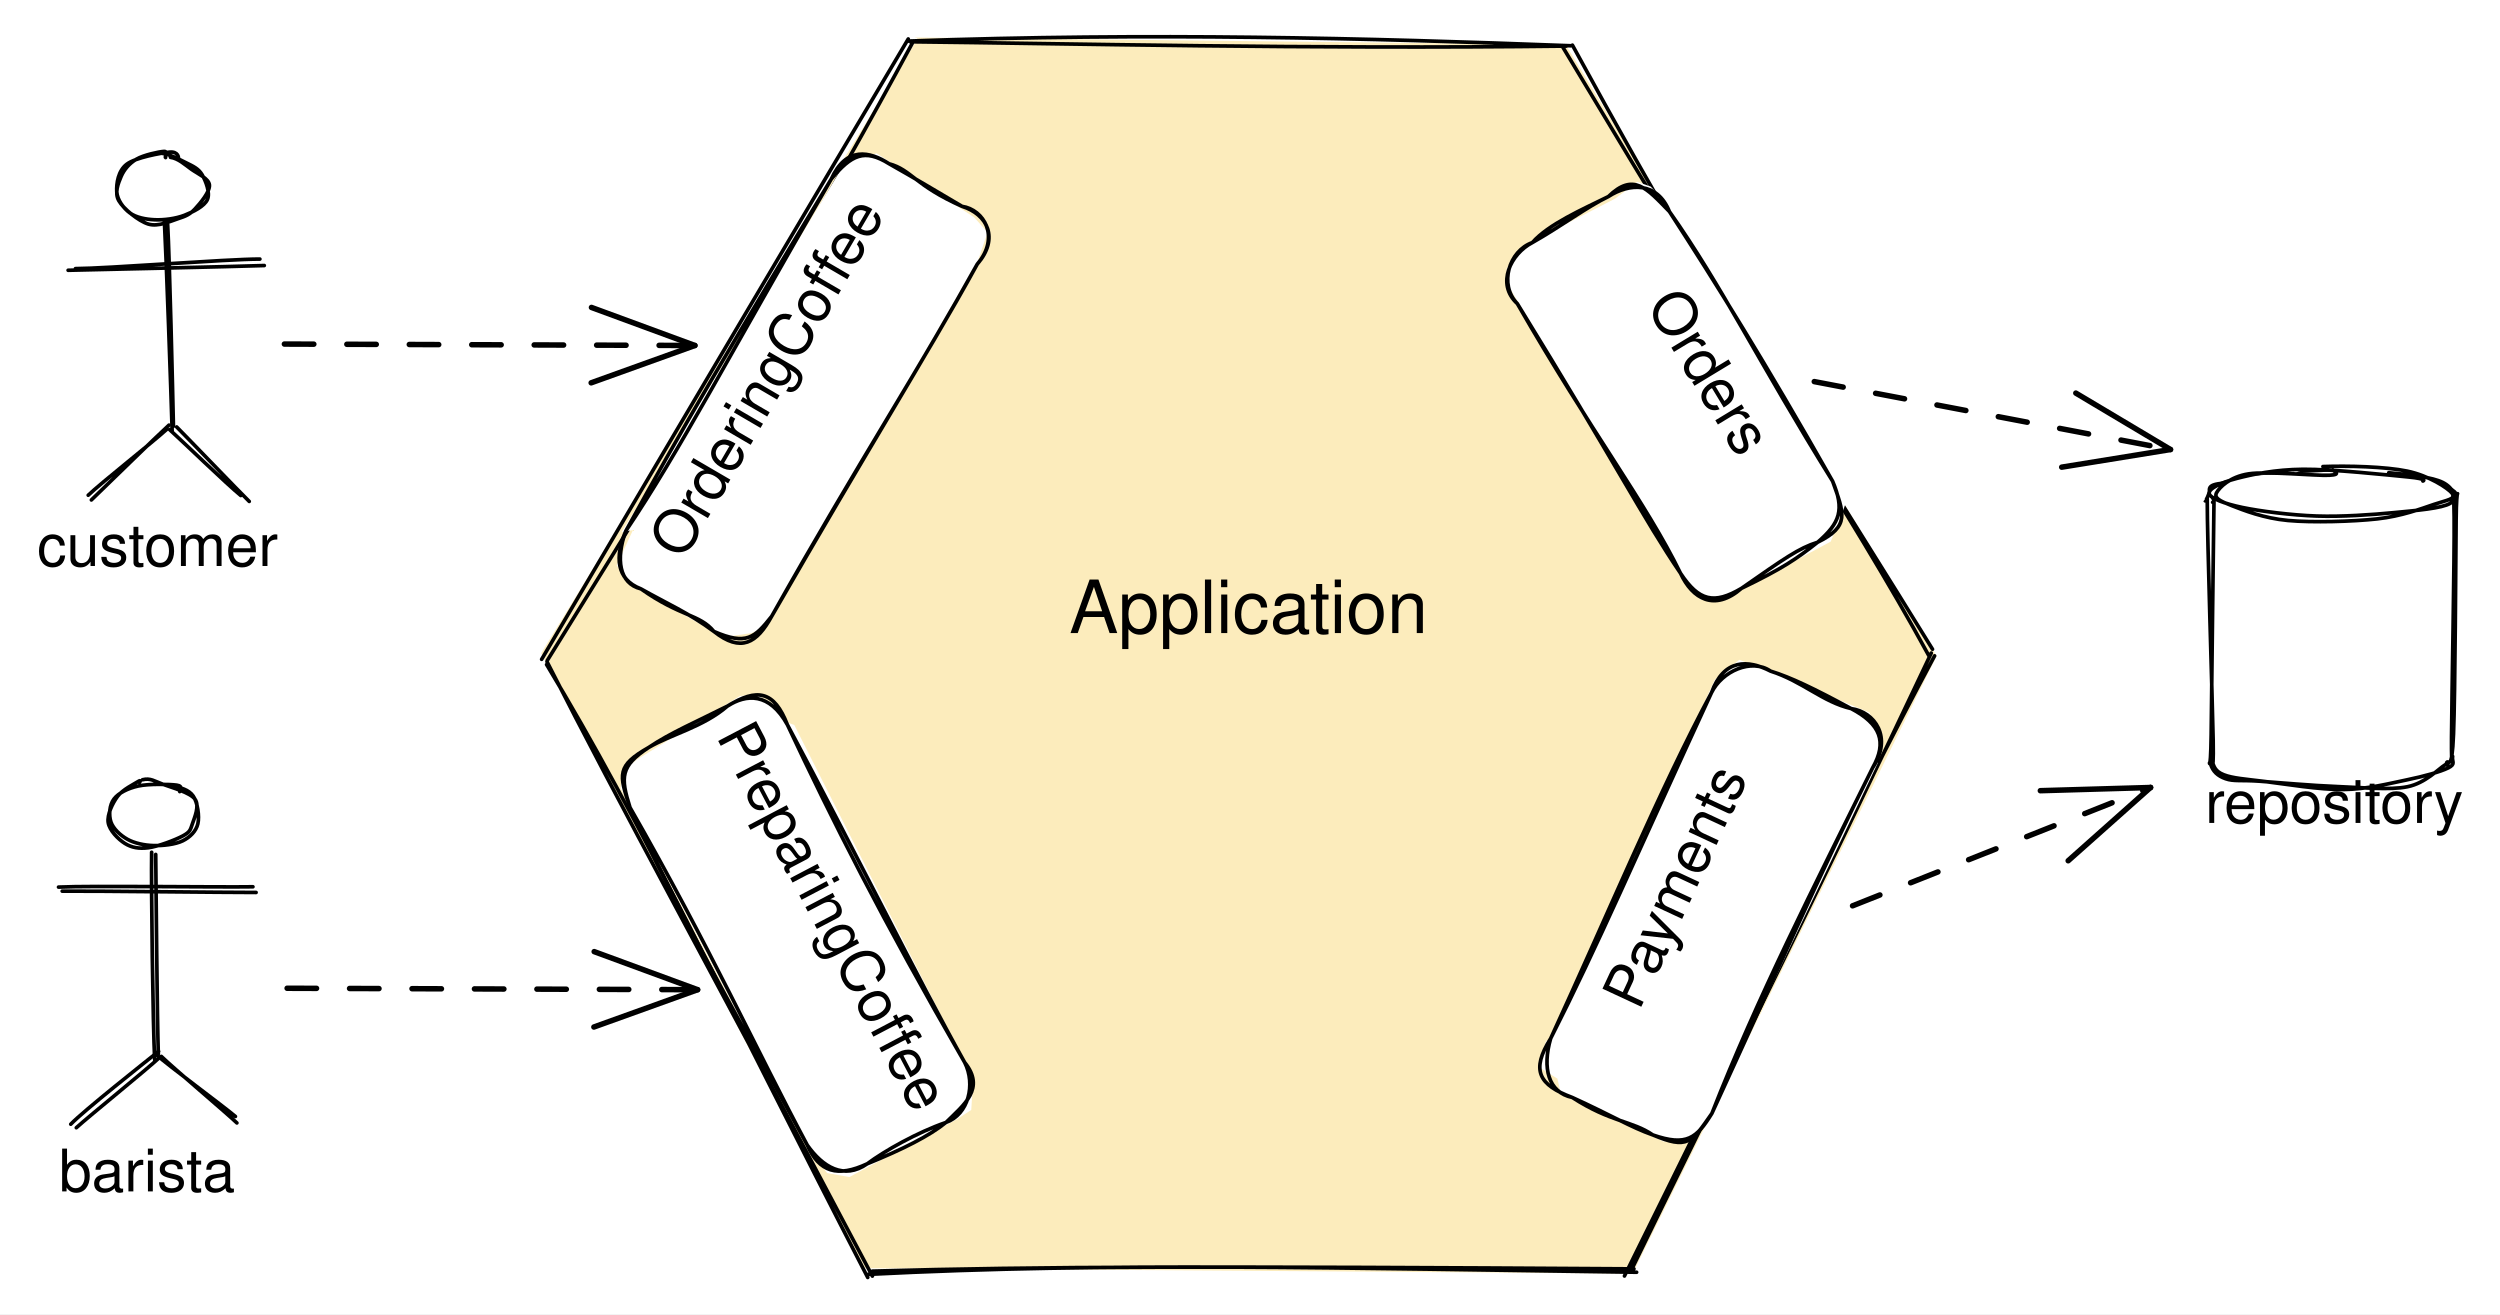
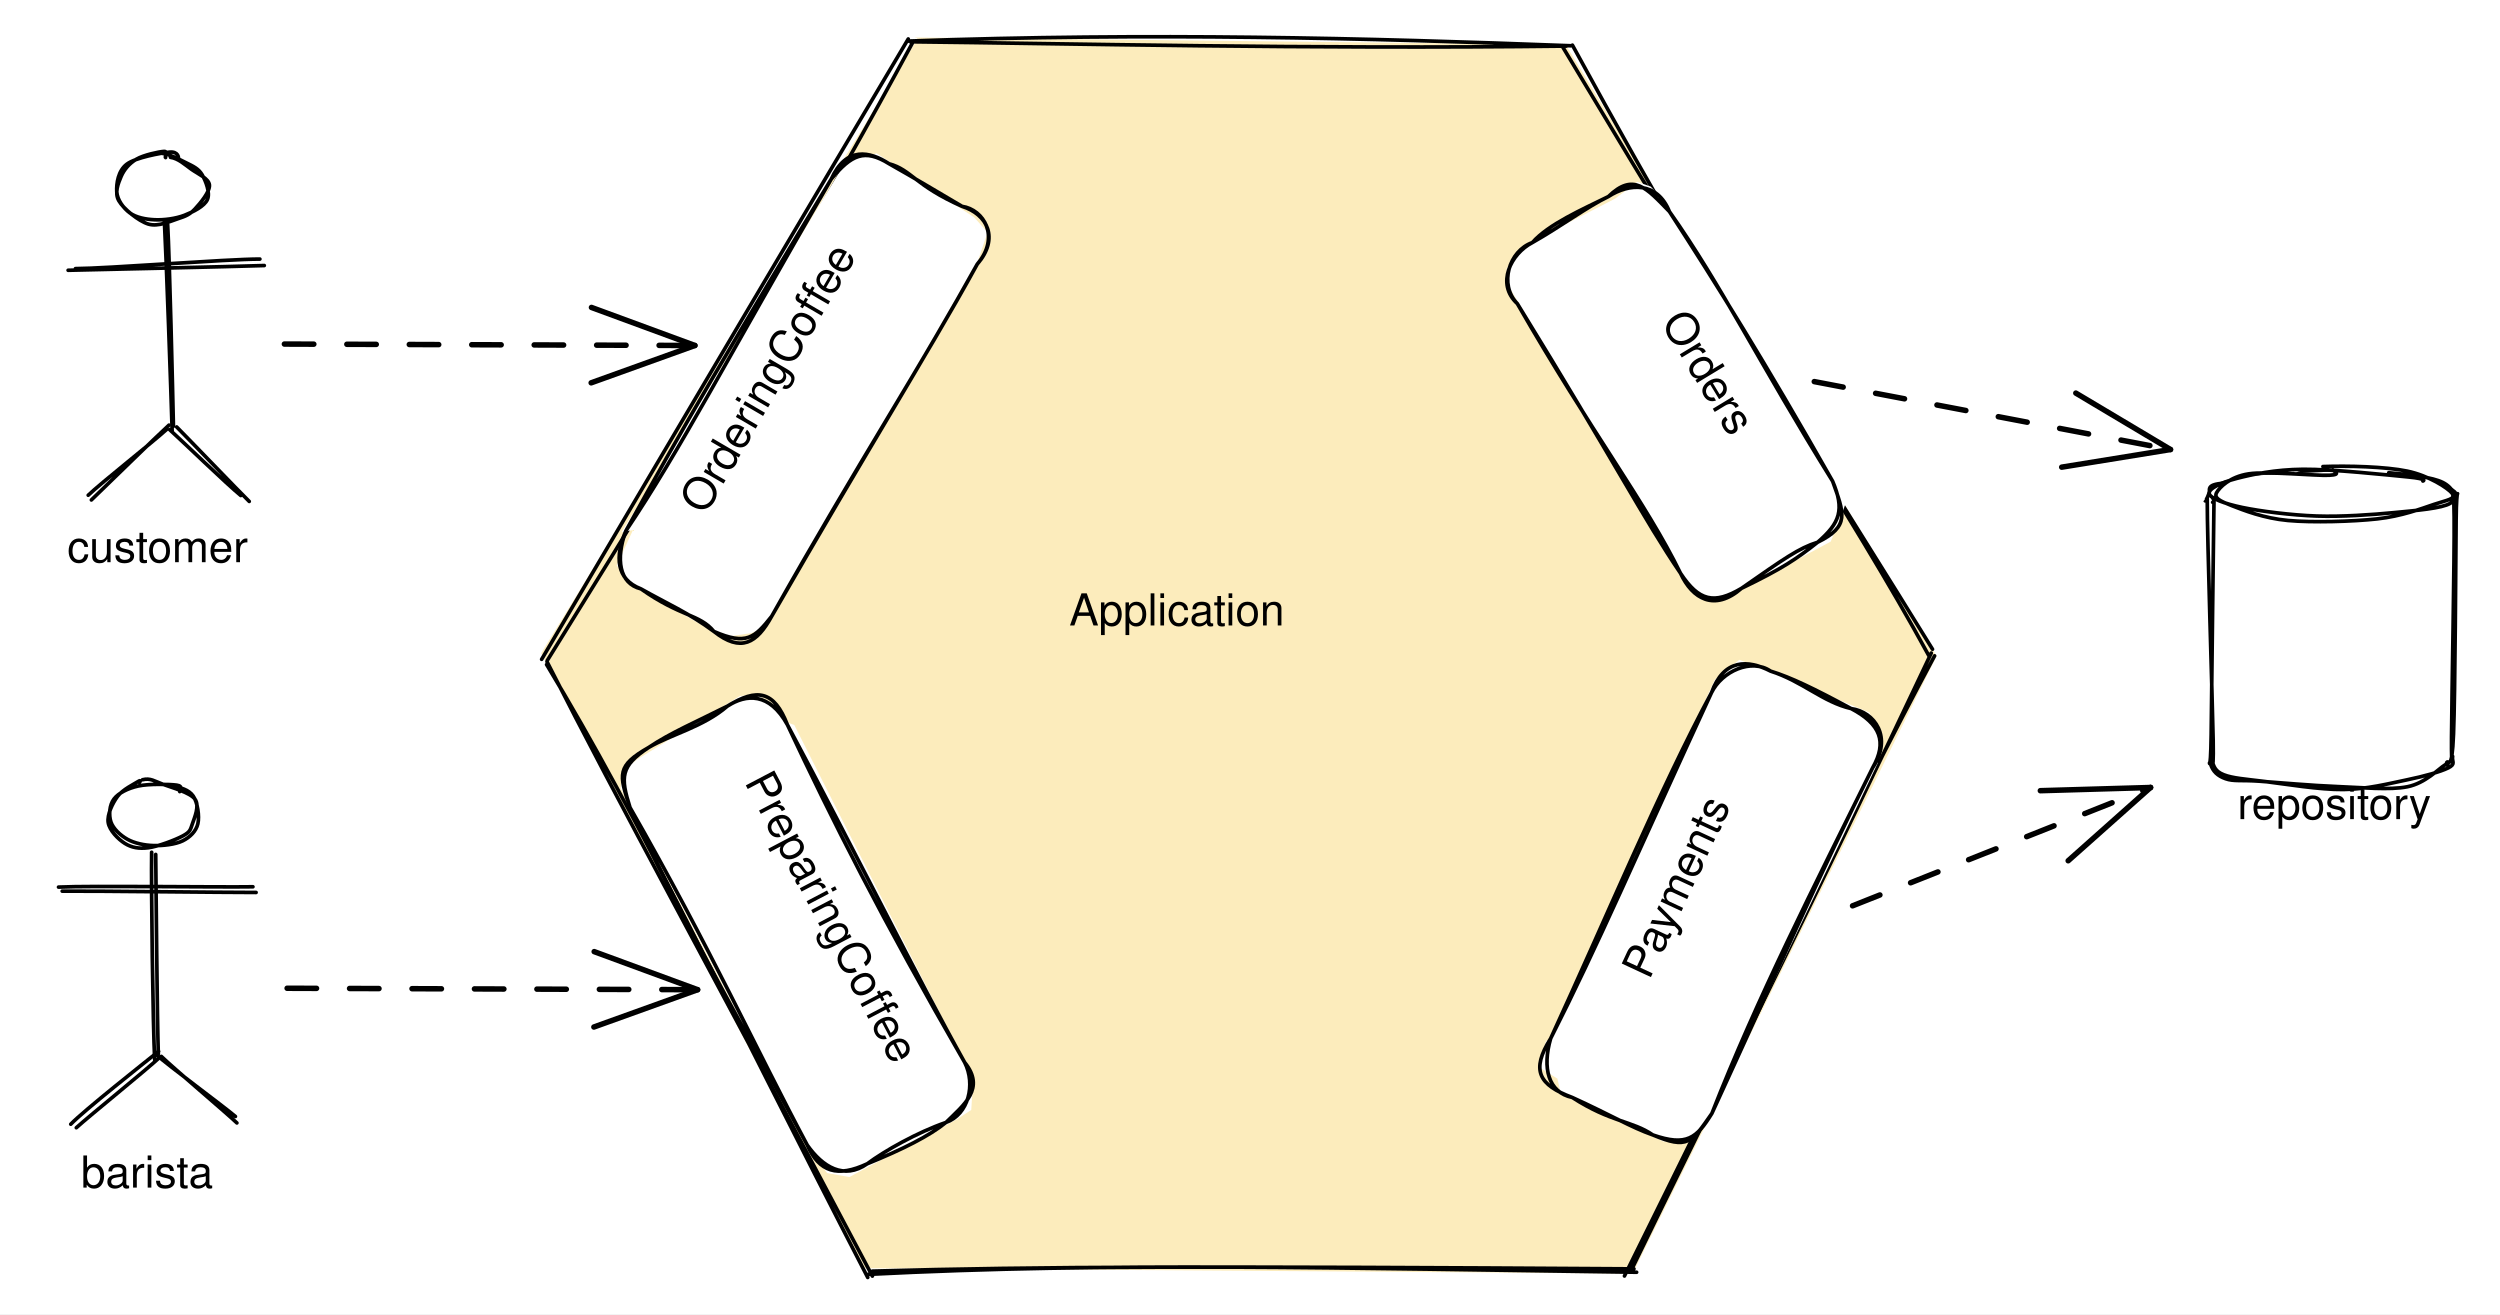
<svg xmlns="http://www.w3.org/2000/svg" version="1.1" viewBox="0 0 680.558 357.753" width="1361.117" height="715.506">
  <defs>
    <style class="style-fonts">
      @font-face {
        font-family: "Virgil";
        src: url("https://excalidraw.com/Virgil.woff2");
      }
      @font-face {
        font-family: "Cascadia";
        src: url("https://excalidraw.com/Cascadia.woff2");
      }
    </style>
  </defs>
  <rect x="0" y="0" width="680.558" height="357.753" fill="#ffffff" />
  <g stroke-linecap="round">
    <g transform="translate(248.0754 11.67571) rotate(0 88.9671 167.2008)" fill-rule="evenodd">
      <path d="M1.73 -1.21 L-100.76 166.16 L-12.69 333.55 L196.37 335.01 L279.1 166.95 L178.14 0.47 L0.87 -1.47" stroke="none" stroke-width="0" fill="#fcecbc" fill-rule="evenodd" />
      <path d="M-0.83 -1.07 C-28.66 45.81, -58.6 96.4, -100.63 167.81 M0.4 -0.14 C-23.86 44.8, -50.03 89.27, -99.11 168.15 M-99.28 169.24 C-73.16 212.43, -52.34 257.58, -11.86 336.08 M-99.17 168.45 C-79.03 208.19, -56.68 248.59, -10.59 335.71 M-11.79 335.24 C54.42 331.86, 117.81 333.56, 197.45 334.66 M-10.59 334.36 C34.95 333.07, 80.74 332.99, 196.72 333.74 M194.14 335.68 C226.52 270.43, 256.31 208.38, 278.57 166.86 M195.77 334.57 C219.1 286.55, 243.84 237.74, 277.66 166.1 M277.09 166.98 C254.85 126.11, 228.3 89.21, 179.97 0.61 M278 165.06 C254.89 127.62, 230.67 90.17, 177.4 1.23 M179.55 0.78 C123.77 -1.31, 65.58 -2.85, -1.13 -0.48 M178.36 0.87 C108.23 1.74, 40.13 0.13, 0.58 -0.29 M0 0 C0 0, 0 0, 0 0 M0 0 C0 0, 0 0, 0 0" stroke="#000000" stroke-width="1" fill="none" />
    </g>
  </g>
  <mask />
  <g transform="translate(291.0754 167.1757) rotate(0 48.9209 12)">
-     <text x="0" y="0" font-family="Helvetica, Segoe UI Emoji" font-size="20px" fill="#000000" text-anchor="start" style="white-space: pre;" direction="ltr" dominant-baseline="text-before-edge">Application</text>
+     <text x="0" y="0" font-family="Helvetica, Segoe UI Emoji" font-tamanhoBebida="20px" fill="#000000" text-anchor="start" style="white-space: pre;" direction="ltr" dominant-baseline="text-before-edge">Application</text>
  </g>
  <g stroke-linecap="round" transform="translate(151.1883 85.24012) rotate(300.2757 67 23)">
    <path d="M10.66 -0.83 L126.46 0.97 L129.4 1.44 L134.74 7.17 L133.09 38.84 L131.39 44.07 L123.3 45.71 L8.15 46 L4.78 43.58 L-0.03 37.51 L-0.41 9.39 L2.18 2.59 L12.74 1.55" stroke="none" stroke-width="0" fill="#ffffff" />
    <path d="M11.5 0 M11.5 0 C38.11 1.68, 65.27 0.21, 122.5 0 M11.5 0 C41.37 -0.83, 73.28 -0.75, 122.5 0 M122.5 0 C130.98 1.42, 134.22 3.6, 134 11.5 M122.5 0 C132.22 -1.02, 134.31 5.2, 134 11.5 M134 11.5 C135.64 17.6, 132.45 20.49, 134 34.5 M134 11.5 C134.14 19.41, 133.99 28.01, 134 34.5 M134 34.5 C135.63 41.58, 131.59 47.72, 122.5 46 M134 34.5 C136.24 40.03, 132.1 47.74, 122.5 46 M122.5 46 C91.91 46.83, 59.88 45.23, 11.5 46 M122.5 46 C92.89 46.65, 65.55 45.65, 11.5 46 M11.5 46 C3.14 46.2, -1.32 43.85, 0 34.5 M11.5 46 C4.11 44.96, 1.13 44.08, 0 34.5 M0 34.5 C2.14 28.8, -1.15 24.65, 0 11.5 M0 34.5 C0.93 26.19, 0.1 19.32, 0 11.5 M0 11.5 C-1.19 4.3, 4.07 0.91, 11.5 0 M0 11.5 C-1.75 5.62, 3.58 1.45, 11.5 0" stroke="#000000" stroke-width="1" fill="none" />
  </g>
  <g transform="translate(163.6337 98.64012) rotate(300.2757 54.55469 9.6)">
-     <text x="54.555" y="0" font-family="Helvetica, Segoe UI Emoji" font-size="16px" fill="#000000" text-anchor="middle" style="white-space: pre;" direction="ltr" dominant-baseline="text-before-edge">OrderingCoffee</text>
+     <text x="54.555" y="0" font-family="Helvetica, Segoe UI Emoji" font-tamanhoBebida="16px" fill="#000000" text-anchor="middle" style="white-space: pre;" direction="ltr" dominant-baseline="text-before-edge">OrderingCoffee</text>
  </g>
  <g stroke-linecap="round" transform="translate(401.9654 221.6267) rotate(294.9439 64 24.2)">
    <path d="M11.03 0.25 L119.47 -0.68 L127.21 3.09 L127.62 8.57 L129.13 41.28 L124.07 46.41 L117.58 49.12 L8.71 48.09 L2.81 45.68 L-0.4 39.72 L-0.51 8.98 L2.94 6.27 L3.68 0.26 L11.01 -0.86" stroke="none" stroke-width="0" fill="#ffffff" />
    <path d="M12.1 0 M12.1 0 C48.38 -0.14, 86.46 -1.69, 115.9 0 M12.1 0 C40.19 0.97, 67.58 0.14, 115.9 0 M115.9 0 C125.75 -0.89, 128.27 5.22, 128 12.1 M115.9 0 C122.43 0.12, 129.06 5.91, 128 12.1 M128 12.1 C129.15 21.18, 126.36 28.47, 128 36.3 M128 12.1 C128.79 17.78, 128.69 24.9, 128 36.3 M128 36.3 C129.94 42.51, 125.65 49.92, 115.9 48.4 M128 36.3 C127.56 45.35, 123.91 49.05, 115.9 48.4 M115.9 48.4 C79.47 47.55, 45.82 46.3, 12.1 48.4 M115.9 48.4 C84.21 47.49, 52.55 48.23, 12.1 48.4 M12.1 48.4 C4.28 47.49, 0.98 46.03, 0 36.3 M12.1 48.4 C2.45 46.7, 0.41 46.63, 0 36.3 M0 36.3 C1.14 29.51, -1.73 24.57, 0 12.1 M0 36.3 C-0.62 29.95, 0.09 23.59, 0 12.1 M0 12.1 C-1.52 5.58, 3.82 1.26, 12.1 0 M0 12.1 C-0.75 2.38, 1.88 -1.29, 12.1 0" stroke="#000000" stroke-width="1" fill="none" />
  </g>
  <g transform="translate(430.3951 236.2267) rotate(294.9439 35.57031 9.6)">
-     <text x="35.57" y="0" font-family="Helvetica, Segoe UI Emoji" font-size="16px" fill="#000000" text-anchor="middle" style="white-space: pre;" direction="ltr" dominant-baseline="text-before-edge">Payments</text>
+     <text x="35.57" y="0" font-family="Helvetica, Segoe UI Emoji" font-tamanhoBebida="16px" fill="#000000" text-anchor="middle" style="white-space: pre;" direction="ltr" dominant-baseline="text-before-edge">Payments</text>
  </g>
  <g stroke-linecap="round" transform="translate(400.9654 82.62666) rotate(58.81503 55 24.2)">
    <path d="M10.38 -1.44 L104.11 -0.88 L108.11 4.04 L111.69 8.96 L110.04 41.3 L106.96 47.41 L99.8 48.85 L6.6 47.95 L2.44 45.96 L-0.51 38.85 L1.43 10.81 L0.65 3.29 L3.64 0.84 L13.18 -1.17" stroke="none" stroke-width="0" fill="#ffffff" />
    <path d="M12.1 0 M12.1 0 C37.06 -1.75, 59.56 0.45, 97.9 0 M12.1 0 C35.81 -0.73, 60.19 -1.05, 97.9 0 M97.9 0 C106.23 1.19, 108.66 4.13, 110 12.1 M97.9 0 C107.03 1.87, 110.85 2.24, 110 12.1 M110 12.1 C108.71 17.34, 109.1 22.22, 110 36.3 M110 12.1 C110.91 19.32, 111.17 23.88, 110 36.3 M110 36.3 C111.68 45.88, 105.58 49.26, 97.9 48.4 M110 36.3 C109.94 45.02, 106.96 48.05, 97.9 48.4 M97.9 48.4 C76.46 46.49, 52.8 49.31, 12.1 48.4 M97.9 48.4 C79.88 49.33, 63.29 48.03, 12.1 48.4 M12.1 48.4 C5.02 50.06, -1.38 42.89, 0 36.3 M12.1 48.4 C4.45 50.67, -0.44 42.85, 0 36.3 M0 36.3 C-2.01 29.95, -0.68 20.07, 0 12.1 M0 36.3 C0.26 27.38, -0.62 18.32, 0 12.1 M0 12.1 C-0.22 5.3, 3.39 -1.43, 12.1 0 M0 12.1 C-2.15 2.74, 3.48 2.02, 12.1 0" stroke="#000000" stroke-width="1" fill="none" />
  </g>
  <g transform="translate(431.5162 97.22666) rotate(58.81503 24.44922 9.6)">
-     <text x="24.449" y="0" font-family="Helvetica, Segoe UI Emoji" font-size="16px" fill="#000000" text-anchor="middle" style="white-space: pre;" direction="ltr" dominant-baseline="text-before-edge">Orders</text>
+     <text x="24.449" y="0" font-family="Helvetica, Segoe UI Emoji" font-tamanhoBebida="16px" fill="#000000" text-anchor="middle" style="white-space: pre;" direction="ltr" dominant-baseline="text-before-edge">Orders</text>
  </g>
  <g stroke-linecap="round" transform="translate(153.0552 230.3142) rotate(62.30053 64 24.2)">
    <path d="M13.02 -1.63 L121 0.07 L128.18 4.42 L128.61 8.97 L128.93 42.31 L125.17 47.15 L115.69 48.71 L6.22 48.23 L2.33 45.09 L1.43 40.68 L-0.86 7.82 L0.62 3.87 L5.8 0.53 L11.71 -0.45" stroke="none" stroke-width="0" fill="#ffffff" />
    <path d="M12.1 0 M12.1 0 C40.81 1.28, 70.36 1.8, 115.9 0 M12.1 0 C51.5 -0.32, 89.25 0.71, 115.9 0 M115.9 0 C122.63 0.1, 128.92 5.66, 128 12.1 M115.9 0 C124.82 -1.8, 126.02 5.57, 128 12.1 M128 12.1 C126.76 20.26, 127.08 30.5, 128 36.3 M128 12.1 C129.14 17.72, 129.01 25.96, 128 36.3 M128 36.3 C127.61 45.23, 123.91 48.97, 115.9 48.4 M128 36.3 C128.99 44.01, 123.12 47.46, 115.9 48.4 M115.9 48.4 C87.22 48.62, 56.51 46.82, 12.1 48.4 M115.9 48.4 C83.85 48.82, 52.05 50.1, 12.1 48.4 M12.1 48.4 C2.66 46.92, 0.36 46.34, 0 36.3 M12.1 48.4 C3.59 46.88, 0.9 45.5, 0 36.3 M0 36.3 C-0.33 29.23, 1.98 20.59, 0 12.1 M0 36.3 C-0.79 29.25, -0.14 21.28, 0 12.1 M0 12.1 C-0.65 2.6, 2.16 -1.13, 12.1 0 M0 12.1 C-0.55 6.05, 1.94 0.2, 12.1 0" stroke="#000000" stroke-width="1" fill="none" />
  </g>
  <g transform="translate(158.9381 244.9142) rotate(62.30053 58.11719 9.6)">
-     <text x="58.117" y="0" font-family="Helvetica, Segoe UI Emoji" font-size="16px" fill="#000000" text-anchor="middle" style="white-space: pre;" direction="ltr" dominant-baseline="text-before-edge">PreparingCoffee</text>
+     <text x="58.117" y="0" font-family="Helvetica, Segoe UI Emoji" font-tamanhoBebida="16px" fill="#000000" text-anchor="middle" style="white-space: pre;" direction="ltr" dominant-baseline="text-before-edge">PreparingCoffee</text>
  </g>
  <g stroke-linecap="round">
    <g transform="translate(77.42368 93.66182) rotate(0 55.86997 0.1945611)">
      <path d="M0 0 C40.68 0.14, 81.36 0.28, 111.74 0.39" stroke="#000000" stroke-width="1.5" fill="none" stroke-dasharray="8 9" />
    </g>
    <g transform="translate(77.42368 93.66182) rotate(0 55.86997 0.1945611)">
      <path d="M83.51 10.55 C93.79 6.85, 104.07 3.15, 111.74 0.39" stroke="#000000" stroke-width="1.5" fill="none" />
    </g>
    <g transform="translate(77.42368 93.66182) rotate(0 55.86997 0.1945611)">
      <path d="M83.59 -9.97 C93.83 -6.2, 104.08 -2.43, 111.74 0.39" stroke="#000000" stroke-width="1.5" fill="none" />
    </g>
  </g>
  <mask />
  <g stroke-linecap="round" transform="translate(32.56377 42.2298) rotate(0 11.92824 9.250244)">
    <path d="M10.53 -0.52 C12.76 -0.75, 16.11 1.1, 18.1 2.08 C20.09 3.06, 21.51 3.71, 22.48 5.37 C23.44 7.04, 24.71 10.25, 23.9 12.09 C23.09 13.92, 20.01 15.46, 17.63 16.38 C15.24 17.3, 12.05 17.71, 9.58 17.6 C7.11 17.49, 4.51 17, 2.78 15.73 C1.05 14.46, -0.64 12.19, -0.78 9.97 C-0.91 7.76, -0.43 4.25, 1.97 2.45 C4.37 0.65, 11.29 -0.6, 13.62 -0.82 C15.96 -1.04, 16.16 0.7, 15.97 1.14 M13.84 0.6 C15.97 0.89, 17.78 2.6, 19.55 3.86 C21.31 5.11, 24.28 6.35, 24.45 8.14 C24.61 9.93, 21.96 13.1, 20.54 14.62 C19.12 16.15, 18.03 16.61, 15.91 17.3 C13.79 17.99, 10.5 19.58, 7.82 18.77 C5.13 17.95, 1.02 14.58, -0.21 12.43 C-1.45 10.27, -0.4 7.72, 0.4 5.83 C1.2 3.95, 2.64 2.24, 4.58 1.1 C6.53 -0.04, 10.73 -0.94, 12.06 -1.01 C13.38 -1.08, 12.18 0.51, 12.51 0.67" stroke="#000000" stroke-width="1" fill="none" />
  </g>
  <g stroke-linecap="round">
    <g transform="translate(44.60143 61.49364) rotate(0 1.370008 27.09567)">
      <path d="M1.04 -0.4 C1.55 8.57, 2.42 45.45, 2.61 54.55 M0.13 -1.65 C0.62 7.42, 1.99 46.38, 2.26 55.85" stroke="#000000" stroke-width="1" fill="none" />
    </g>
  </g>
  <mask />
  <g stroke-linecap="round">
    <g transform="translate(18.94453 72.4347) rotate(0 26.29808 -0.3844718)">
      <path d="M-0.4 1.14 C8.31 0.94, 44.15 0.16, 53 -0.15 M1.59 0.69 C10.04 0.67, 42.87 -1.91, 51.8 -1.91" stroke="#000000" stroke-width="1" fill="none" />
    </g>
  </g>
  <mask />
  <g stroke-linecap="round">
    <g transform="translate(23.73532 136.5689) rotate(0 11.26837 -10.65352)">
      <path d="M1.14 -0.47 C4.68 -3.87, 18.83 -17.73, 22.26 -20.84 M0.28 -1.76 C3.63 -4.99, 18.21 -16.51, 21.67 -19.71" stroke="#000000" stroke-width="1" fill="none" />
    </g>
  </g>
  <mask />
  <g stroke-linecap="round">
    <g transform="translate(46.60925 116.2314) rotate(0 10.38816 10.13527)">
      <path d="M-0.47 0.69 C2.76 3.61, 15.41 15.82, 18.94 18.66 M1.49 0 C5.13 3.65, 18.09 17.18, 21.24 20.27" stroke="#000000" stroke-width="1" fill="none" />
    </g>
  </g>
  <mask />
  <g transform="translate(10 149.9584) rotate(0 32.89844 9.6)">
-     <text x="32.898" y="0" font-family="Helvetica, Segoe UI Emoji" font-size="16px" fill="#000000" text-anchor="middle" style="white-space: pre;" direction="ltr" dominant-baseline="text-before-edge">customer</text>
+     <text x="32.898" y="0" font-family="Helvetica, Segoe UI Emoji" font-tamanhoBebida="16px" fill="#000000" text-anchor="middle" style="white-space: pre;" direction="ltr" dominant-baseline="text-before-edge">customer</text>
  </g>
  <g stroke-linecap="round">
    <g transform="translate(78.16416 269.0277) rotate(0 55.86997 0.1945611)">
      <path d="M0 0 C35.16 0.12, 70.32 0.24, 111.74 0.39" stroke="#000000" stroke-width="1.5" fill="none" stroke-dasharray="8 9" />
    </g>
    <g transform="translate(78.16416 269.0277) rotate(0 55.86997 0.1945611)">
      <path d="M83.51 10.55 C92.4 7.35, 101.28 4.16, 111.74 0.39" stroke="#000000" stroke-width="1.5" fill="none" />
    </g>
    <g transform="translate(78.16416 269.0277) rotate(0 55.86997 0.1945611)">
      <path d="M83.59 -9.97 C92.44 -6.71, 101.3 -3.45, 111.74 0.39" stroke="#000000" stroke-width="1.5" fill="none" />
    </g>
  </g>
  <mask />
  <g stroke-linecap="round" transform="translate(29.69165 212.4759) rotate(0 11.92824 9.250244)">
    <path d="M17.04 1.46 C19.48 1.9, 21.71 2.5, 22.9 4.22 C24.09 5.94, 24.65 9.73, 24.17 11.77 C23.69 13.8, 22.05 15.43, 20.04 16.42 C18.03 17.41, 14.59 17.78, 12.09 17.71 C9.58 17.64, 6.93 17.07, 5 16 C3.06 14.92, 1.11 13.09, 0.5 11.27 C-0.11 9.44, 0.08 6.66, 1.33 5.03 C2.57 3.4, 5.11 2.12, 7.96 1.49 C10.81 0.86, 16.55 1, 18.43 1.26 C20.31 1.51, 19.46 2.94, 19.24 3.02 M9.11 -0.21 C11.25 -0.75, 12.35 0.17, 14.73 1.05 C17.11 1.93, 22.06 3.27, 23.38 5.07 C24.71 6.86, 23.23 10.15, 22.67 11.82 C22.11 13.49, 22.04 14.01, 20.05 15.09 C18.05 16.17, 13.33 17.96, 10.71 18.3 C8.08 18.63, 6.11 18.26, 4.29 17.12 C2.47 15.98, 0.1 13.57, -0.24 11.44 C-0.57 9.31, 0.93 6.2, 2.29 4.34 C3.64 2.48, 6.9 0.92, 7.89 0.28 C8.87 -0.35, 8.4 0.53, 8.21 0.52" stroke="#000000" stroke-width="1" fill="none" />
  </g>
  <g stroke-linecap="round">
    <g transform="translate(41.72931 231.7397) rotate(0 0.4487713 28.5475)">
      <path d="M0.66 0.86 C0.75 10.12, 1.06 46, 1.37 55.2 M-0.45 0.27 C-0.6 9.78, -0.1 47.83, 0.38 56.83" stroke="#000000" stroke-width="1" fill="none" />
    </g>
  </g>
  <mask />
  <g stroke-linecap="round">
    <g transform="translate(16.07241 242.6808) rotate(0 26.74698 -0.5504933)">
      <path d="M0.86 -0.09 C9.86 -0.16, 44.7 0.28, 53.64 0.27 M-0.14 -1.19 C8.75 -1.62, 43.71 -1.12, 52.78 -1.28" stroke="#000000" stroke-width="1" fill="none" />
    </g>
  </g>
  <mask />
  <g stroke-linecap="round">
    <g transform="translate(20.8632 306.815) rotate(0 10.53481 -10.21293)">
      <path d="M-0.09 0.18 C3.57 -3.14, 18.95 -15.55, 22.67 -19.03 M-1.6 -0.78 C1.95 -4.48, 18.39 -17.46, 22.3 -20.6" stroke="#000000" stroke-width="1" fill="none" />
    </g>
  </g>
  <mask />
  <g stroke-linecap="round">
    <g transform="translate(43.73713 286.4775) rotate(0 9.78078 9.922416)">
      <path d="M0.18 1.1 C3.49 4.32, 17.59 16.2, 20.75 19.21 M-1.19 0.63 C1.98 3.52, 17.14 14.71, 20.35 17.45" stroke="#000000" stroke-width="1" fill="none" />
    </g>
  </g>
  <mask />
  <g transform="translate(16.02241 320.2045) rotate(0 24.01172 9.6)">
-     <text x="24.012" y="0" font-family="Helvetica, Segoe UI Emoji" font-size="16px" fill="#000000" text-anchor="middle" style="white-space: pre;" direction="ltr" dominant-baseline="text-before-edge">barista</text>
+     <text x="24.012" y="0" font-family="Helvetica, Segoe UI Emoji" font-tamanhoBebida="16px" fill="#000000" text-anchor="middle" style="white-space: pre;" direction="ltr" dominant-baseline="text-before-edge">barista</text>
  </g>
  <g stroke-linecap="round">
    <g transform="translate(601.4887 135.7175) rotate(0 33.1661 35.82054)" fill-rule="evenodd">
      <path d="M-0.67 0.39 L0.47 70.3 L1.92 75.13 L14.61 79.72 L35.93 77.89 L53.6 77.87 L67.86 74.76 L65.94 -0.61 L56.78 -4.35 L31.45 -7.25 L8.04 -3.31 L1.35 -3.11 L-0.81 -0.8" stroke="none" stroke-width="0" fill="#fff" fill-rule="evenodd" />
      <path d="M-0.63 0.15 C-0.64 11.1, 0.77 53.99, 0.99 65.85 C1.21 77.72, 0.2 69.79, 0.68 71.35 C1.16 72.9, 1.48 74.25, 3.88 75.19 C6.29 76.14, 9.69 76.36, 15.11 77.03 C20.54 77.7, 30.01 79.29, 36.43 79.21 C42.86 79.14, 48.91 77.57, 53.66 76.59 C58.42 75.61, 62.9 74.36, 64.98 73.32 C67.06 72.27, 66.01 71.74, 66.15 70.34 C66.3 68.94, 65.8 75.8, 65.87 64.92 C65.94 54.03, 66.7 15.95, 66.58 5.01 C66.45 -5.93, 66.02 0.62, 65.13 -0.72 C64.24 -2.07, 63.47 -2.35, 61.24 -3.05 C59 -3.75, 56.38 -4.28, 51.71 -4.93 C47.04 -5.58, 39.23 -6.74, 33.22 -6.95 C27.22 -7.16, 20.78 -6.71, 15.66 -6.2 C10.54 -5.69, 5.26 -4.92, 2.51 -3.87 C-0.23 -2.82, -0.24 -0.63, -0.81 0.09 C-1.39 0.82, -1.21 0.65, -0.93 0.49 M1.23 -0.81 C1.05 9.81, 0.6 52.15, 0.44 64.33 C0.28 76.52, -0.39 70.3, 0.27 72.29 C0.92 74.28, 2.16 75.49, 4.37 76.27 C6.59 77.05, 8.49 76.59, 13.56 76.94 C18.62 77.3, 28.04 78.15, 34.76 78.4 C41.48 78.65, 48.99 79.44, 53.88 78.45 C58.77 77.47, 62.35 73.57, 64.12 72.49 C65.9 71.41, 64.13 73.39, 64.52 71.99 C64.9 70.6, 65.98 75.13, 66.42 64.1 C66.86 53.06, 67.02 16.7, 67.13 5.78 C67.23 -5.14, 68.01 0.18, 67.04 -1.39 C66.07 -2.97, 63.45 -3.08, 61.32 -3.68 C59.18 -4.27, 59.37 -4.29, 54.23 -4.94 C49.09 -5.59, 36.74 -7.55, 30.48 -7.58 C24.21 -7.6, 21.55 -5.75, 16.66 -5.11 C11.76 -4.46, 3.67 -4.64, 1.08 -3.7 C-1.5 -2.76, 1.19 -0.25, 1.15 0.53 C1.12 1.31, 0.75 0.99, 0.85 1" stroke="#000000" stroke-width="1" fill="none" />
    </g>
  </g>
  <mask />
  <g stroke-linecap="round" transform="translate(601.7239 127.9778) rotate(0 32.95091 6.664075)">
    <path d="M28.73 -0.13 C35.32 -0.52, 44.95 -0.24, 50.95 0.74 C56.94 1.71, 62.8 4.27, 64.7 5.74 C66.61 7.2, 65.12 8.47, 62.38 9.53 C59.63 10.6, 54.35 11.68, 48.23 12.12 C42.12 12.57, 32.81 12.52, 25.71 12.22 C18.6 11.92, 9.75 11.49, 5.59 10.32 C1.43 9.16, 0.08 6.64, 0.77 5.22 C1.46 3.8, 4.47 2.6, 9.75 1.8 C15.02 1, 27.84 0.78, 32.41 0.41 C36.98 0.04, 37.05 -0.39, 37.17 -0.42 M23.05 1.75 C29.2 1.61, 38.73 1.81, 44.98 1.91 C51.22 2.01, 57.16 1.46, 60.51 2.36 C63.86 3.26, 66.44 5.9, 65.08 7.32 C63.72 8.74, 57.61 10.03, 52.36 10.86 C47.1 11.69, 40.37 12.36, 33.56 12.31 C26.75 12.27, 17.02 11.49, 11.49 10.58 C5.95 9.68, 1.64 8.01, 0.37 6.89 C-0.89 5.77, 0.23 4.83, 3.89 3.85 C7.54 2.87, 19.16 1.76, 22.29 1.03 C25.42 0.3, 22.63 -0.5, 22.65 -0.53" stroke="none" stroke-width="0" fill="#fff" />
    <path d="M48.54 0.71 C54.57 1.23, 60.46 1.96, 63.25 3.35 C66.05 4.74, 67.51 7.66, 65.3 9.03 C63.09 10.4, 56.05 10.99, 49.99 11.57 C43.93 12.15, 35.81 12.73, 28.94 12.5 C22.06 12.27, 13.6 11.19, 8.72 10.17 C3.85 9.15, -0.06 7.7, -0.32 6.38 C-0.58 5.06, 2.9 3.37, 7.17 2.26 C11.43 1.16, 17.48 -0.16, 25.27 -0.23 C33.05 -0.29, 48.44 1.34, 53.87 1.87 C59.3 2.41, 58 2.95, 57.84 2.97 M30.63 -0.97 C37.42 -1.22, 47.7 -0.95, 53.57 0.27 C59.43 1.49, 64.62 4.84, 65.84 6.35 C67.06 7.86, 64.29 8.17, 60.89 9.32 C57.48 10.48, 52.02 12.55, 45.39 13.28 C38.77 14.01, 27.72 14.32, 21.12 13.71 C14.52 13.11, 9.03 10.92, 5.79 9.66 C2.55 8.4, 0.91 7.59, 1.68 6.15 C2.45 4.71, 5.28 1.81, 10.39 1.02 C15.5 0.23, 28.51 1.58, 32.33 1.4 C36.15 1.22, 33.29 0.21, 33.3 -0.07" stroke="#000000" stroke-width="1" fill="none" />
  </g>
  <g transform="translate(600.3084 219.8949) rotate(0 35.125 9.6)">
-     <text x="35.125" y="0" font-family="Helvetica, Segoe UI Emoji" font-size="16px" fill="#000000" text-anchor="middle" style="white-space: pre;" direction="ltr" dominant-baseline="text-before-edge">repository</text>
+     <text x="35.125" y="0" font-family="Helvetica, Segoe UI Emoji" font-tamanhoBebida="16px" fill="#000000" text-anchor="middle" style="white-space: pre;" direction="ltr" dominant-baseline="text-before-edge">repository</text>
  </g>
  <g stroke-linecap="round">
    <g transform="translate(493.8904 103.8816) rotate(0 48.48633 9.246094)">
      <path d="M0 0 C16.16 3.08, 80.81 15.41, 96.97 18.49" stroke="#000000" stroke-width="1.5" fill="none" stroke-dasharray="8 9" />
    </g>
    <g transform="translate(493.8904 103.8816) rotate(0 48.48633 9.246094)">
      <path d="M67.36 23.29 C76.51 21.81, 85.66 20.32, 96.97 18.49" stroke="#000000" stroke-width="1.5" fill="none" />
    </g>
    <g transform="translate(493.8904 103.8816) rotate(0 48.48633 9.246094)">
      <path d="M71.2 3.13 C79.17 7.88, 87.13 12.63, 96.97 18.49" stroke="#000000" stroke-width="1.5" fill="none" />
    </g>
  </g>
  <mask />
  <g stroke-linecap="round">
    <g transform="translate(504.3123 246.5847) rotate(0 40.55469 -16.10742)">
      <path d="M0 0 C13.52 -5.37, 67.59 -26.85, 81.11 -32.21" stroke="#000000" stroke-width="1.5" fill="none" stroke-dasharray="8 9" />
    </g>
    <g transform="translate(504.3123 246.5847) rotate(0 40.55469 -16.10742)">
      <path d="M58.7 -12.27 C65.42 -18.26, 72.15 -24.24, 81.11 -32.21" stroke="#000000" stroke-width="1.5" fill="none" />
    </g>
    <g transform="translate(504.3123 246.5847) rotate(0 40.55469 -16.10742)">
      <path d="M51.12 -31.34 C60.12 -31.61, 69.12 -31.87, 81.11 -32.21" stroke="#000000" stroke-width="1.5" fill="none" />
    </g>
  </g>
  <mask />
</svg>
